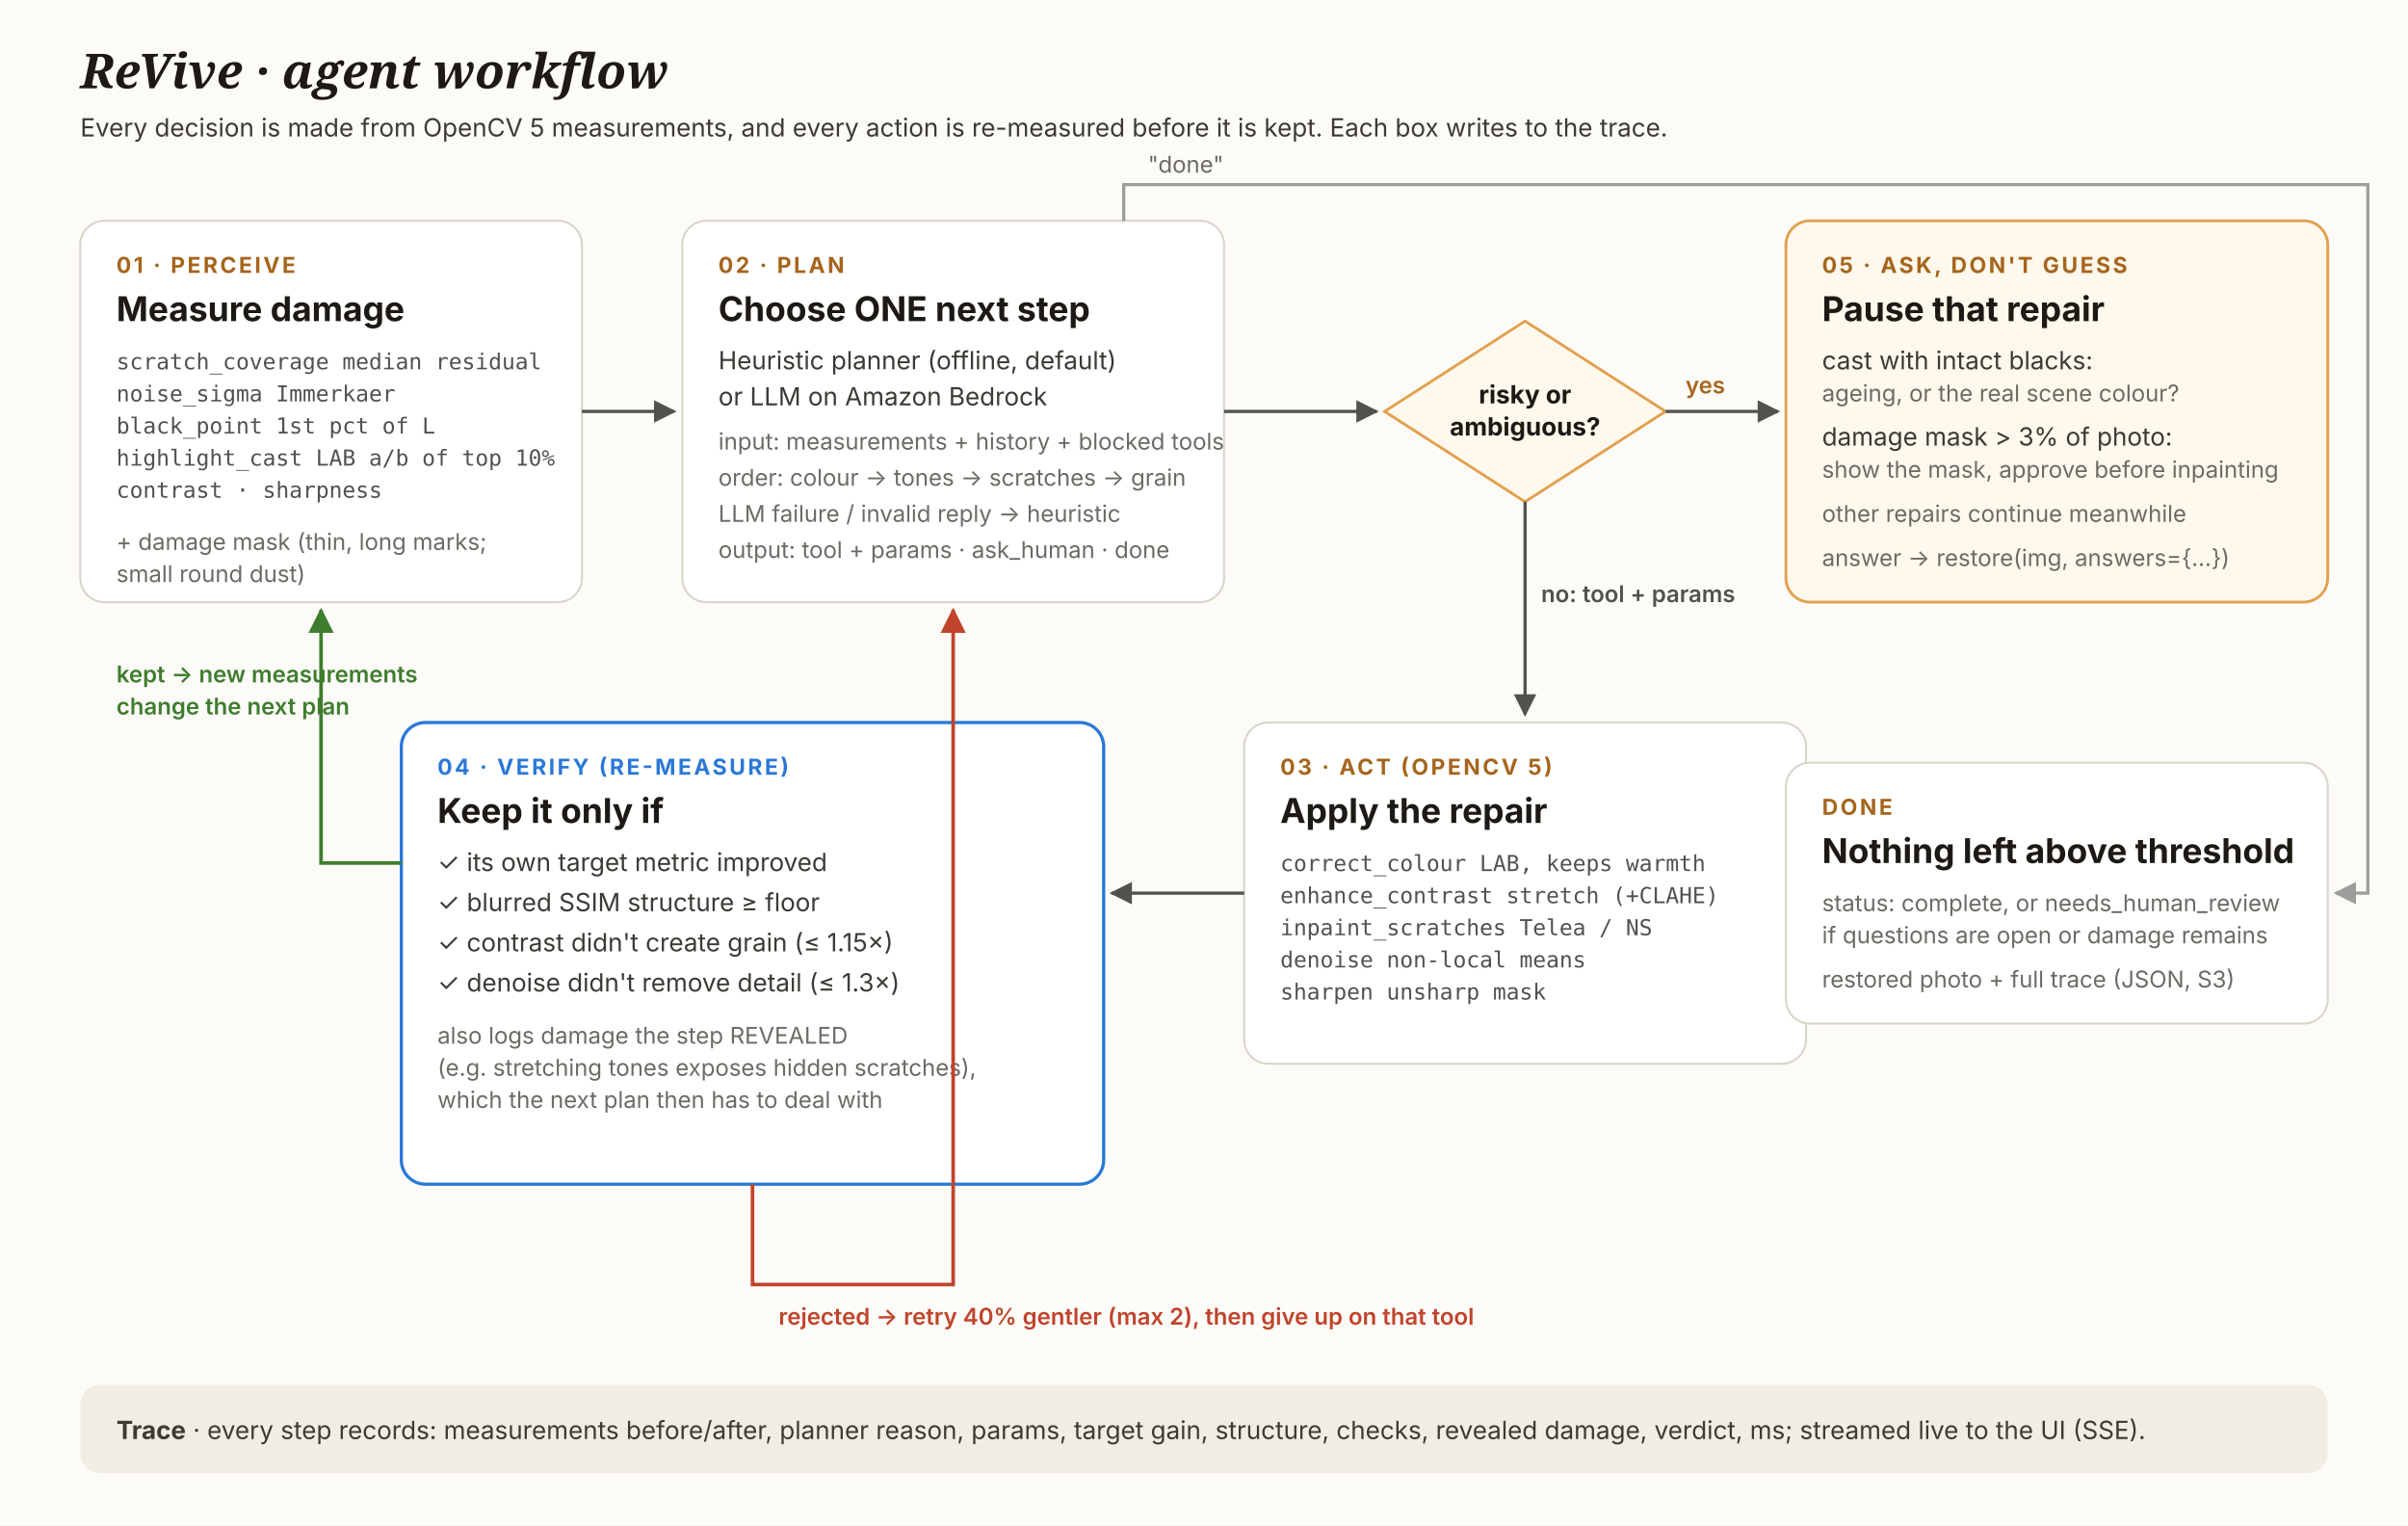
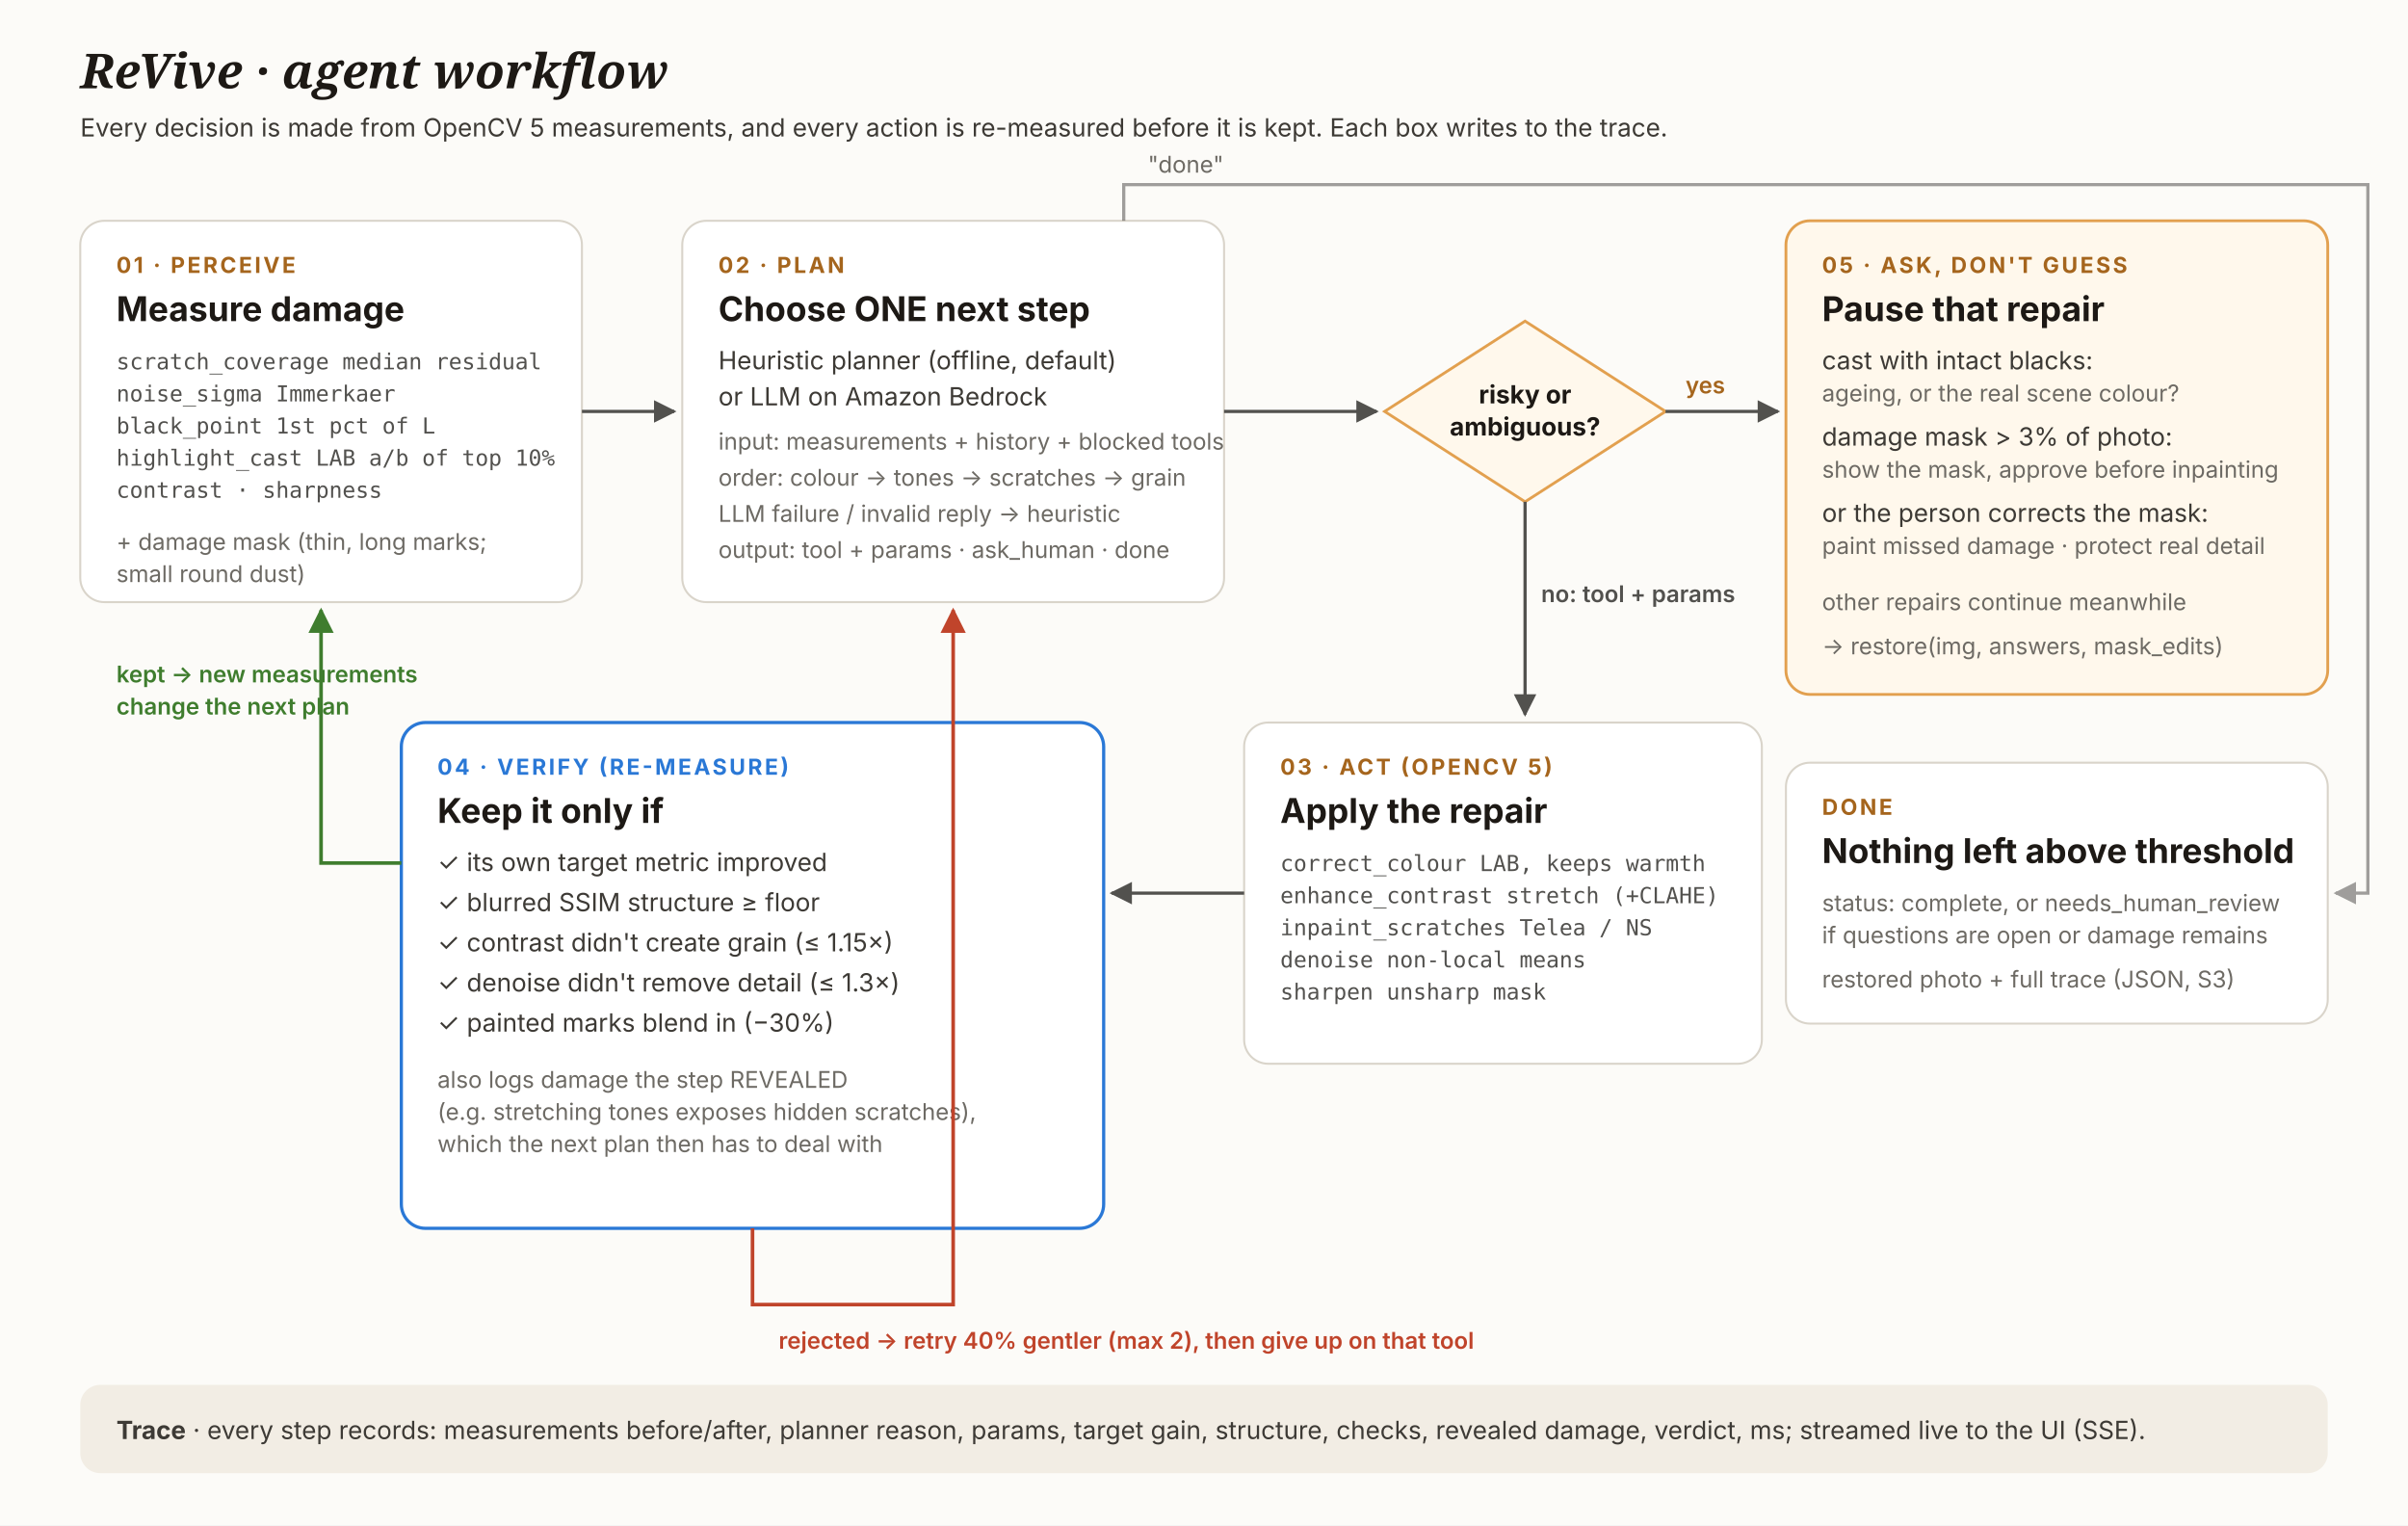
<svg xmlns="http://www.w3.org/2000/svg" viewBox="0 0 1200 760" width="1200" height="760" font-family="Inter, -apple-system, 'Segoe UI', Roboto, Helvetica, Arial, sans-serif">
  <defs>
    <marker id="a" viewBox="0 0 10 10" refX="9" refY="5" markerWidth="7" markerHeight="7" orient="auto-start-reverse">
      <path d="M0,0 L10,5 L0,10 z" fill="#52514e" />
    </marker>
    <marker id="ag" viewBox="0 0 10 10" refX="9" refY="5" markerWidth="7" markerHeight="7" orient="auto-start-reverse">
      <path d="M0,0 L10,5 L0,10 z" fill="#3f7d2e" />
    </marker>
    <marker id="ar" viewBox="0 0 10 10" refX="9" refY="5" markerWidth="7" markerHeight="7" orient="auto-start-reverse">
      <path d="M0,0 L10,5 L0,10 z" fill="#c0442b" />
    </marker>
    <style>
      .n { font-size: 11px; font-weight: 700; letter-spacing: 1.2px; fill: #a5651d; }
      .t { font-size: 17px; font-weight: 700; fill: #1d1915; }
      .s { font-size: 12.5px; fill: #3d3a35; }
      .xs { font-size: 11.5px; fill: #6d6a64; }
      .mono { font-family: Menlo, Consolas, monospace; font-size: 11px; fill: #52514e; }
      .l { stroke: #52514e; stroke-width: 1.6; fill: none; }
      .g { stroke: #3f7d2e; stroke-width: 1.8; fill: none; }
      .r { stroke: #c0442b; stroke-width: 1.8; fill: none; }
      .lab { font-size: 11.5px; font-weight: 600; }
    </style>
  </defs>
  <rect width="1200" height="760" fill="#fcfbf8" />
  <text x="40" y="44" font-size="24" font-weight="700" fill="#1d1915" font-family="Georgia, 'Iowan Old Style', serif" font-style="italic">ReVive · agent workflow</text>
  <text x="40" y="68" class="s">Every decision is made from OpenCV 5 measurements, and every action is re-measured before it is kept. Each box writes to the trace.</text>
  <rect x="40" y="110" width="250" height="190" rx="12" fill="#fff" stroke="#d9d4ca" />
  <text x="58" y="136" class="n">01 · PERCEIVE</text>
  <text x="58" y="160" class="t">Measure damage</text>
  <text x="58" y="184" class="mono">scratch_coverage  median residual</text>
  <text x="58" y="200" class="mono">noise_sigma       Immerkaer</text>
  <text x="58" y="216" class="mono">black_point       1st pct of L</text>
  <text x="58" y="232" class="mono">highlight_cast    LAB a/b of top 10%</text>
  <text x="58" y="248" class="mono">contrast · sharpness</text>
  <text x="58" y="274" class="xs">+ damage mask (thin, long marks;</text>
  <text x="58" y="290" class="xs">  small round dust)</text>
  <rect x="340" y="110" width="270" height="190" rx="12" fill="#fff" stroke="#d9d4ca" />
  <text x="358" y="136" class="n">02 · PLAN</text>
  <text x="358" y="160" class="t">Choose ONE next step</text>
  <text x="358" y="184" class="s">Heuristic planner (offline, default)</text>
  <text x="358" y="202" class="s">or LLM on Amazon Bedrock</text>
  <text x="358" y="224" class="xs">input: measurements + history + blocked tools</text>
  <text x="358" y="242" class="xs">order: colour → tones → scratches → grain</text>
  <text x="358" y="260" class="xs">LLM failure / invalid reply → heuristic</text>
  <text x="358" y="278" class="xs">output: tool + params · ask_human · done</text>
  <path class="l" d="M290 205 H336" marker-end="url(#a)" />
  <path d="M760 160 L830 205 L760 250 L690 205 Z" fill="#fff8ec" stroke="#e2a04f" stroke-width="1.4" />
  <text x="760" y="201" text-anchor="middle" font-size="12.5" font-weight="700" fill="#1d1915">risky or</text>
  <text x="760" y="217" text-anchor="middle" font-size="12.5" font-weight="700" fill="#1d1915">ambiguous?</text>
  <path class="l" d="M610 205 H686" marker-end="url(#a)" />
-   <rect x="890" y="110" width="270" height="190" rx="12" fill="#fff8ec" stroke="#e2a04f" stroke-width="1.4" />
+   <rect x="890" y="110" width="270" height="236" rx="12" fill="#fff8ec" stroke="#e2a04f" stroke-width="1.4" />
  <text x="908" y="136" class="n">05 · ASK, DON'T GUESS</text>
  <text x="908" y="160" class="t">Pause that repair</text>
  <text x="908" y="184" class="s">cast with intact blacks:</text>
  <text x="908" y="200" class="xs">ageing, or the real scene colour?</text>
  <text x="908" y="222" class="s">damage mask &gt; 3% of photo:</text>
  <text x="908" y="238" class="xs">show the mask, approve before inpainting</text>
-   <text x="908" y="260" class="xs">other repairs continue meanwhile</text>
-   <text x="908" y="282" class="xs">answer → restore(img, answers={…})</text>
+   <text x="908" y="260" class="s">or the person corrects the mask:</text>
+   <text x="908" y="276" class="xs">paint missed damage · protect real detail</text>
+   <text x="908" y="304" class="xs">other repairs continue meanwhile</text>
+   <text x="908" y="326" class="xs">→ restore(img, answers, mask_edits)</text>
  <path class="l" d="M830 205 H886" marker-end="url(#a)" />
  <text x="840" y="196" class="lab" fill="#a5651d">yes</text>
-   <rect x="620" y="360" width="280" height="170" rx="12" fill="#fff" stroke="#d9d4ca" />
+   <rect x="620" y="360" width="258" height="170" rx="12" fill="#fff" stroke="#d9d4ca" />
  <text x="638" y="386" class="n">03 · ACT (OPENCV 5)</text>
  <text x="638" y="410" class="t">Apply the repair</text>
  <text x="638" y="434" class="mono">correct_colour    LAB, keeps warmth</text>
  <text x="638" y="450" class="mono">enhance_contrast  stretch (+CLAHE)</text>
  <text x="638" y="466" class="mono">inpaint_scratches Telea / NS</text>
  <text x="638" y="482" class="mono">denoise           non-local means</text>
  <text x="638" y="498" class="mono">sharpen           unsharp mask</text>
  <path class="l" d="M760 250 V356" marker-end="url(#a)" />
  <text x="768" y="300" class="lab" fill="#52514e">no: tool + params</text>
-   <rect x="200" y="360" width="350" height="230" rx="12" fill="#fff" stroke="#2a78d6" stroke-width="1.6" />
+   <rect x="200" y="360" width="350" height="252" rx="12" fill="#fff" stroke="#2a78d6" stroke-width="1.6" />
  <text x="218" y="386" class="n" style="fill:#2a78d6">04 · VERIFY (RE-MEASURE)</text>
  <text x="218" y="410" class="t">Keep it only if</text>
  <text x="218" y="434" class="s">✓ its own target metric improved</text>
  <text x="218" y="454" class="s">✓ blurred SSIM structure ≥ floor</text>
  <text x="218" y="474" class="s">✓ contrast didn't create grain (≤ 1.15×)</text>
  <text x="218" y="494" class="s">✓ denoise didn't remove detail (≤ 1.3×)</text>
-   <text x="218" y="520" class="xs">also logs damage the step REVEALED</text>
-   <text x="218" y="536" class="xs">(e.g. stretching tones exposes hidden scratches),</text>
-   <text x="218" y="552" class="xs">which the next plan then has to deal with</text>
+   <text x="218" y="514" class="s">✓ painted marks blend in (−30%)</text>
+   <text x="218" y="542" class="xs">also logs damage the step REVEALED</text>
+   <text x="218" y="558" class="xs">(e.g. stretching tones exposes hidden scratches),</text>
+   <text x="218" y="574" class="xs">which the next plan then has to deal with</text>
  <path class="l" d="M620 445 H554" marker-end="url(#a)" />
  <path class="g" d="M200 430 H160 V304" marker-end="url(#ag)" />
  <text x="58" y="340" class="lab" fill="#3f7d2e">kept → new measurements</text>
  <text x="58" y="356" class="lab" fill="#3f7d2e">change the next plan</text>
-   <path class="r" d="M375 590 V640 H475 V304" marker-end="url(#ar)" />
-   <text x="388" y="660" class="lab" fill="#c0442b">rejected → retry 40% gentler (max 2), then give up on that tool</text>
+   <path class="r" d="M375 612 V650 H475 V304" marker-end="url(#ar)" />
+   <text x="388" y="672" class="lab" fill="#c0442b">rejected → retry 40% gentler (max 2), then give up on that tool</text>
  <rect x="890" y="380" width="270" height="130" rx="12" fill="#fff" stroke="#d9d4ca" />
  <text x="908" y="406" class="n">DONE</text>
  <text x="908" y="430" class="t">Nothing left above threshold</text>
  <text x="908" y="454" class="xs">status: complete, or needs_human_review</text>
  <text x="908" y="470" class="xs">if questions are open or damage remains</text>
  <text x="908" y="492" class="xs">restored photo + full trace (JSON, S3)</text>
  <path class="l" d="M560 110 V92 H1180 V445 H1164" marker-end="url(#a)" opacity="0.55" />
  <text x="572" y="86" class="xs">"done"</text>
  <rect x="40" y="690" width="1120" height="44" rx="10" fill="#f2ede4" />
  <text x="58" y="717" class="s">
    <tspan font-weight="700">Trace</tspan> · every step records: measurements before/after, planner reason, params, target gain, structure, checks, revealed damage, verdict, ms; streamed live to the UI (SSE).</text>
</svg>
